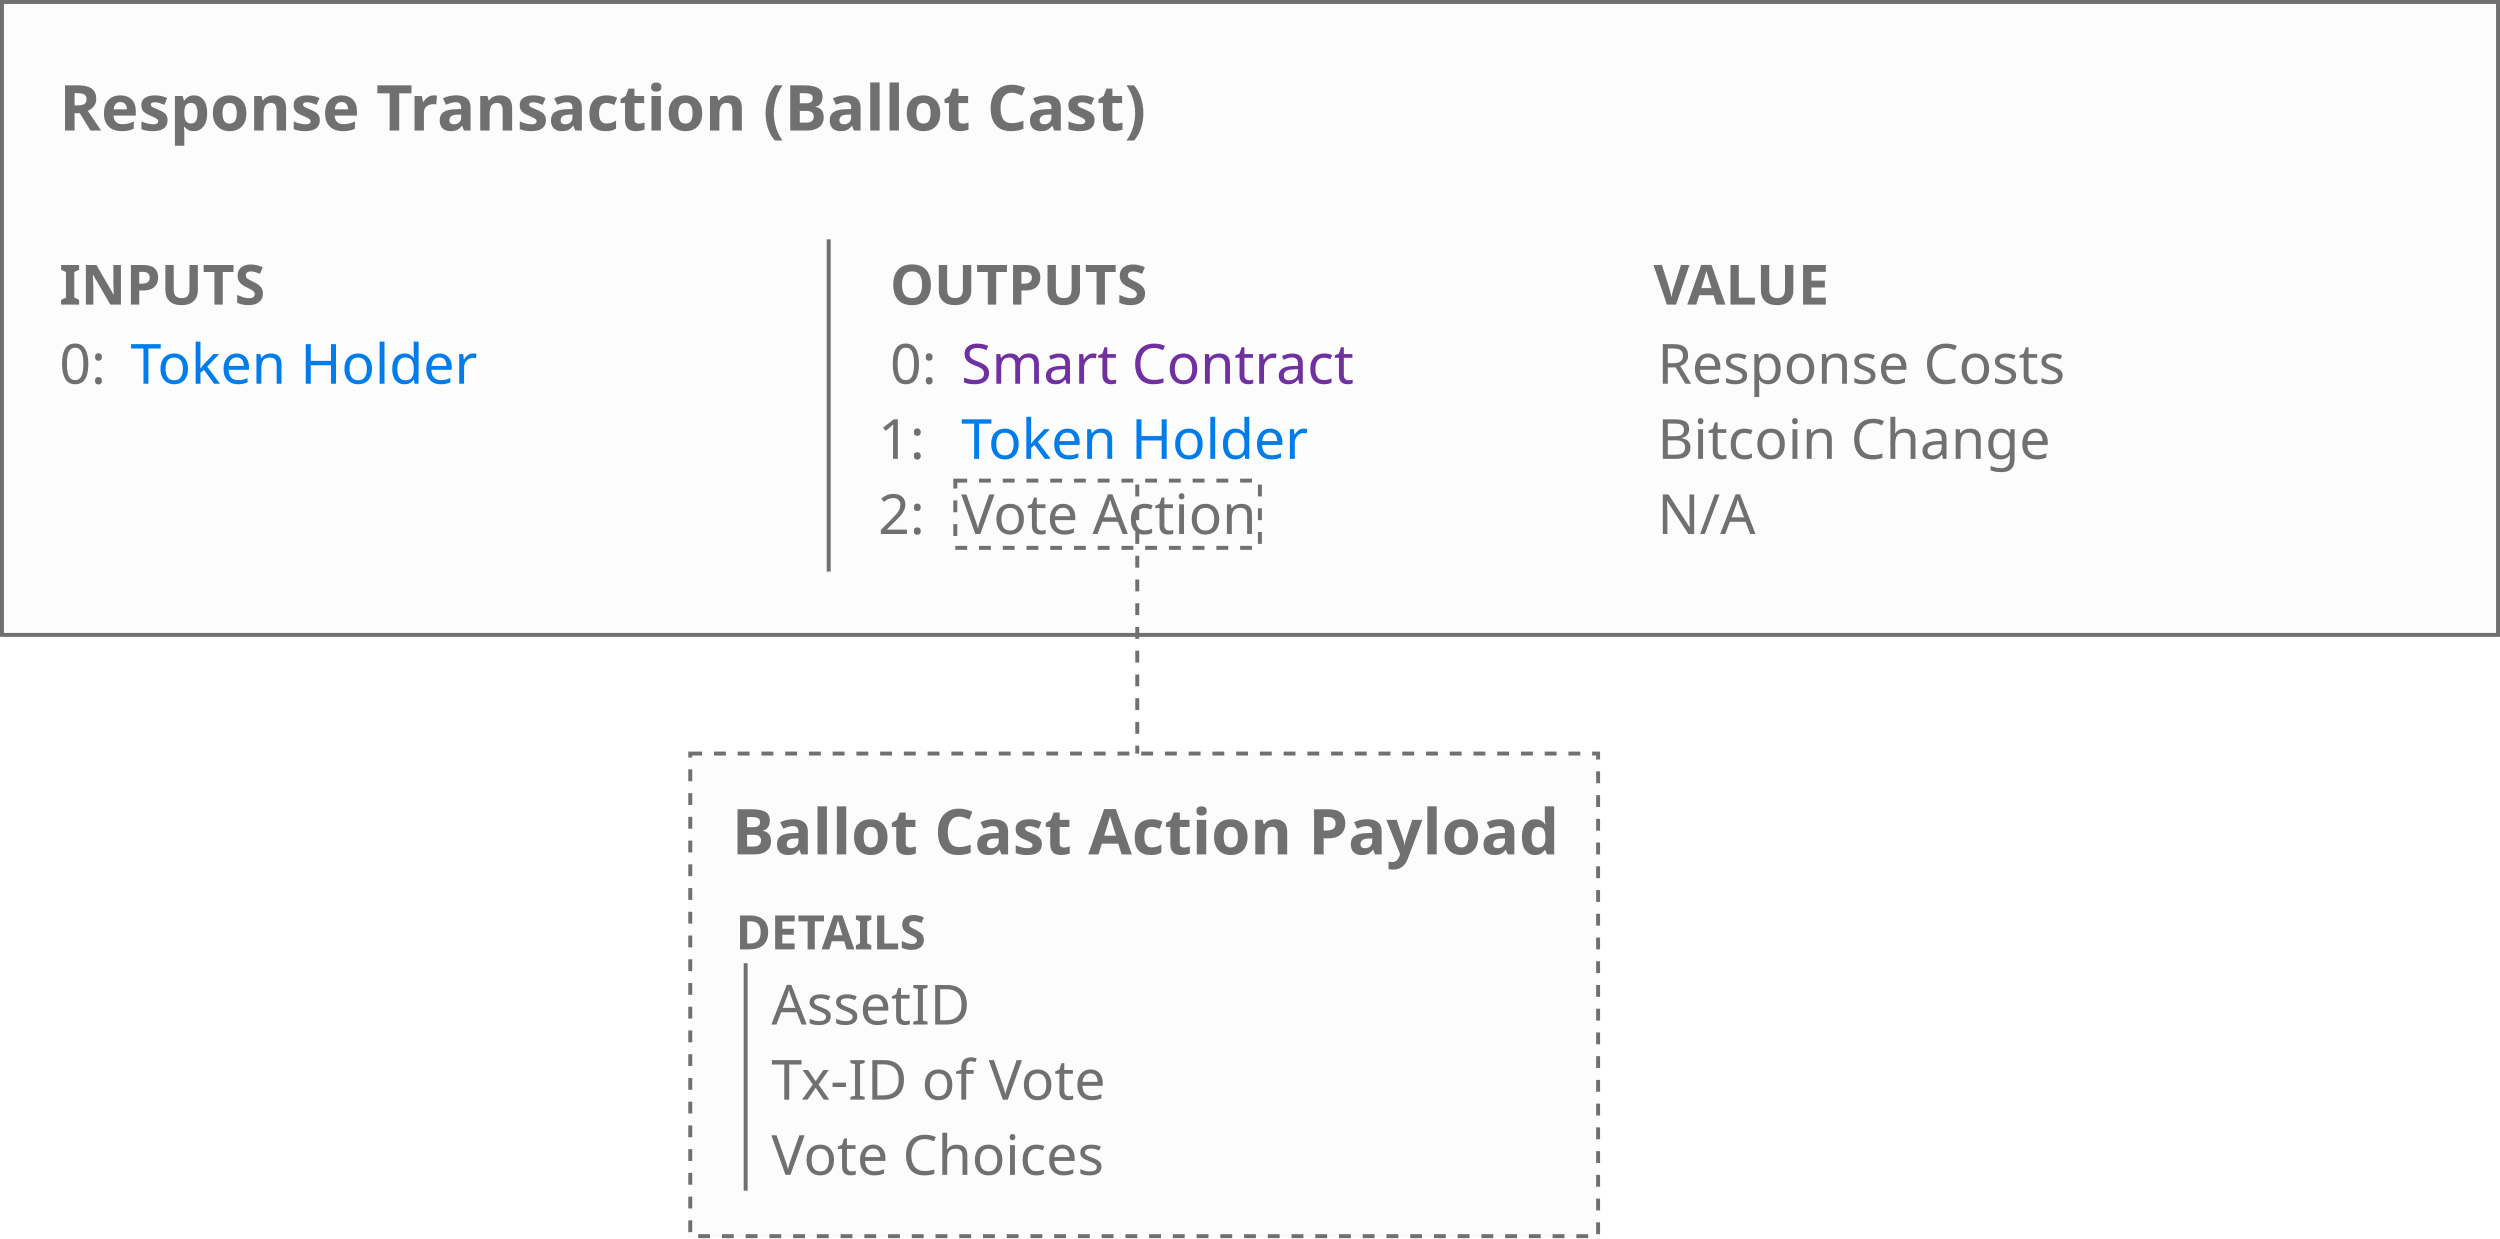
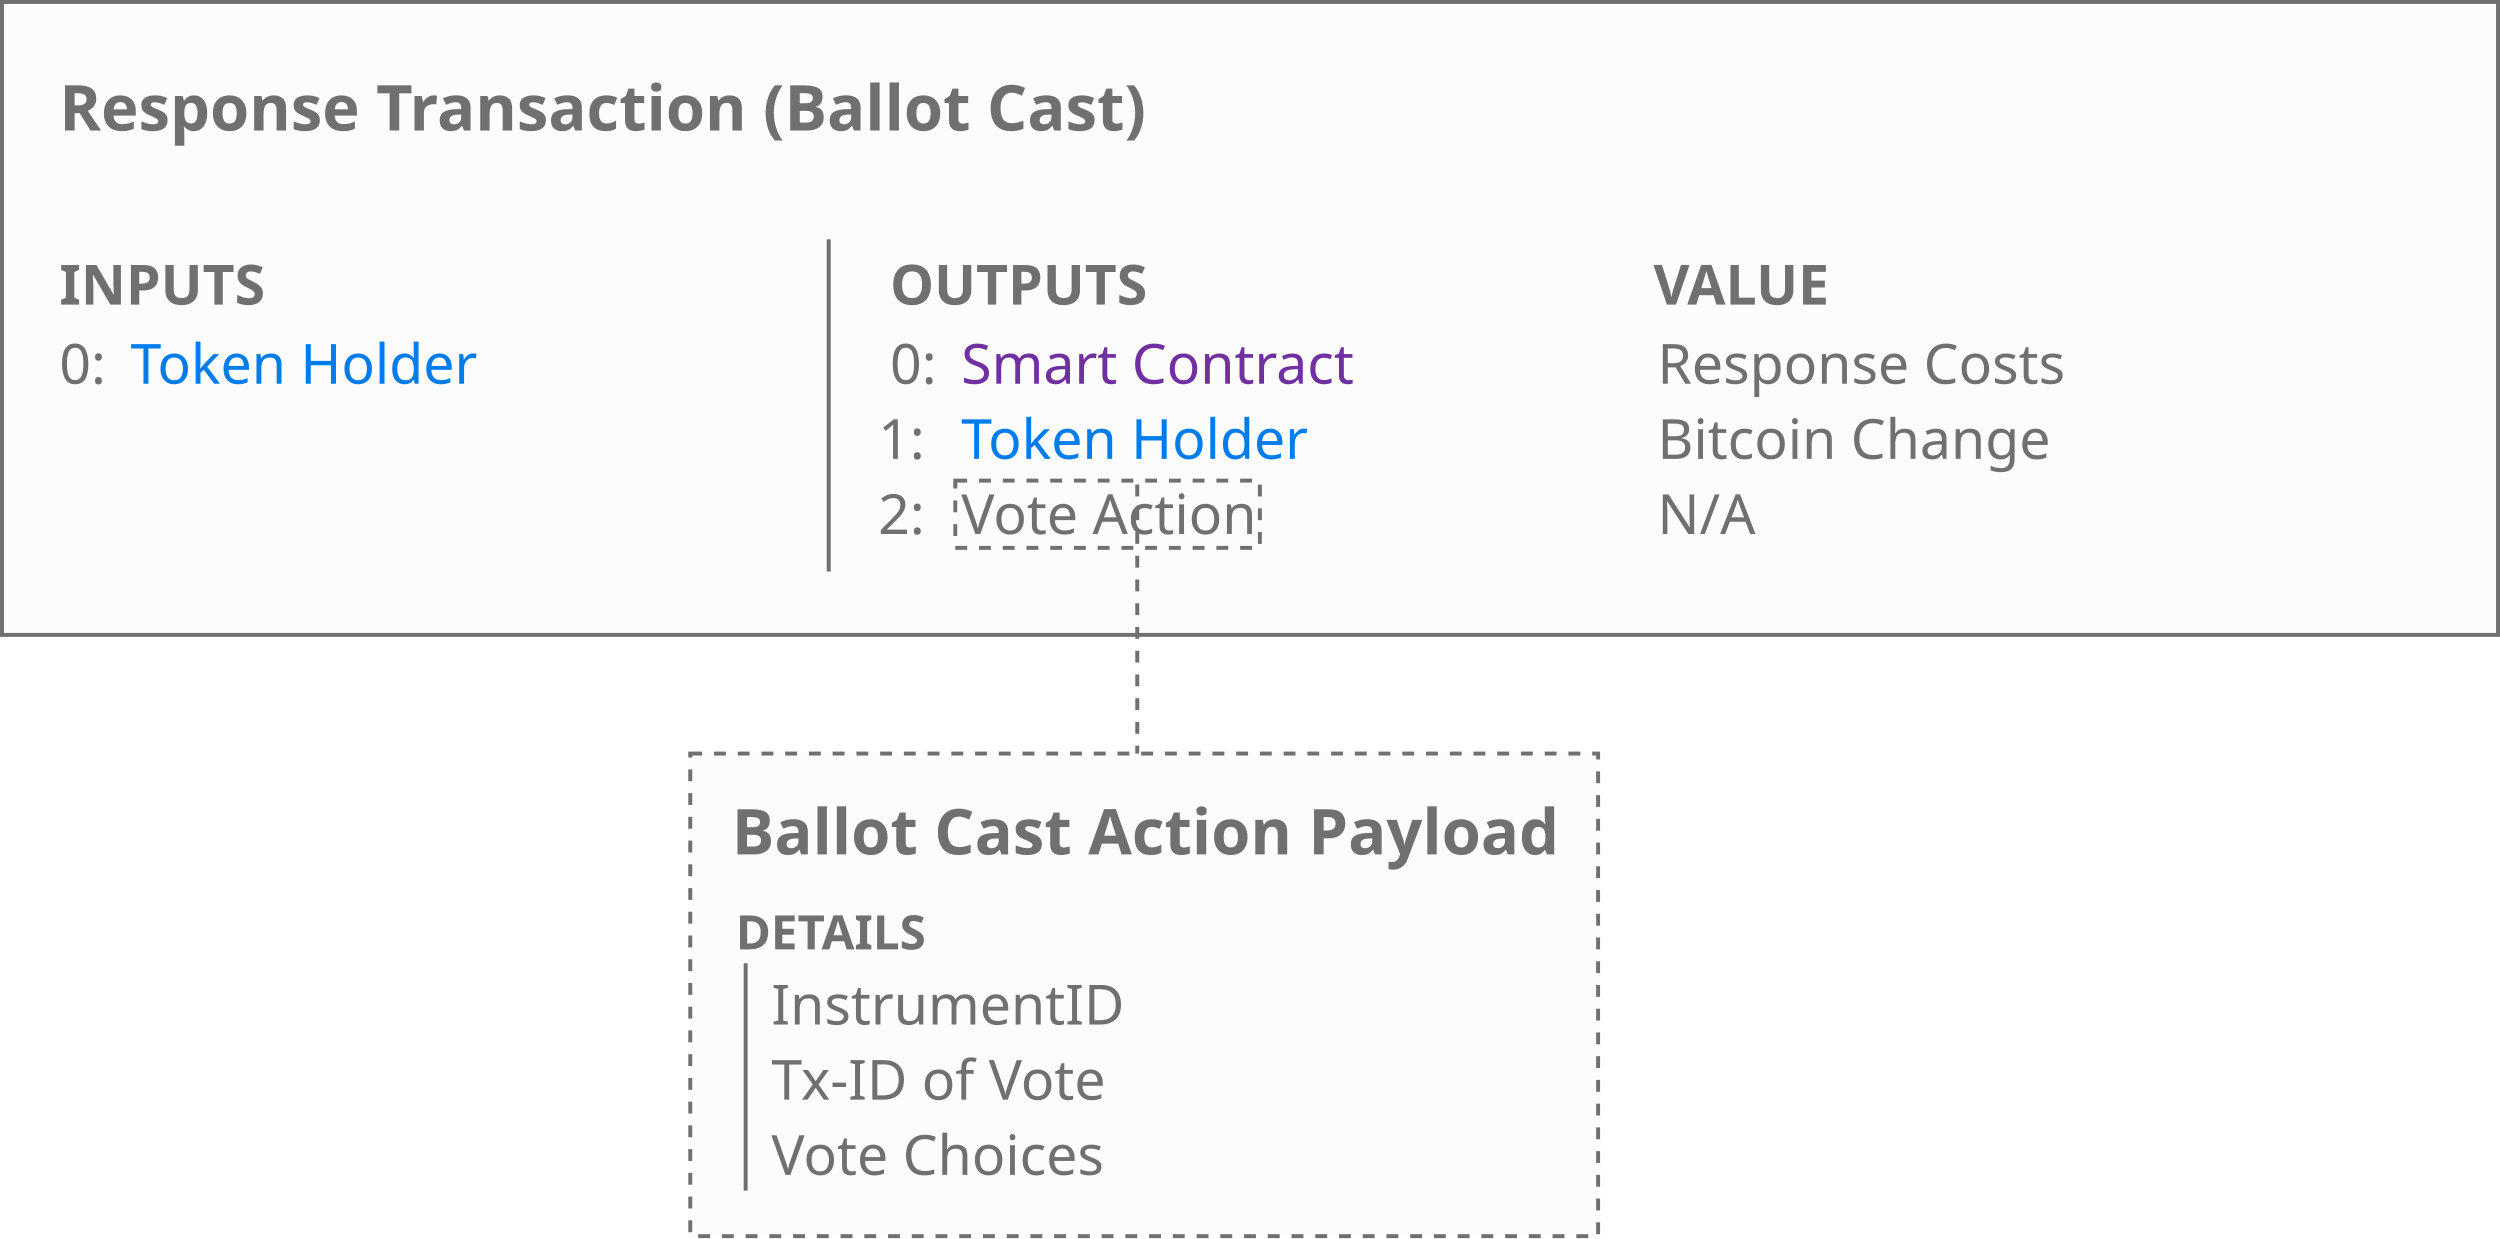
<svg xmlns="http://www.w3.org/2000/svg" width="632" height="313" viewBox="0 0 632 313">
  <g id="ballot-cast-action" transform="translate(-2208 5718)">
    <g id="Rectangle_270" data-name="Rectangle 270" transform="translate(2382 -5528)" fill="#fcfcfc" stroke="#707070" stroke-width="1" stroke-dasharray="3">
      <rect width="230.499" height="123" stroke="none" />
      <rect x="0.5" y="0.5" width="229.499" height="122" fill="none" />
    </g>
    <g id="Rectangle_271" data-name="Rectangle 271" transform="translate(2208 -5718)" fill="#fcfcfc" stroke="#707070" stroke-width="1">
      <rect width="632" height="161" stroke="none" />
      <rect x="0.5" y="0.5" width="631" height="160" fill="none" />
    </g>
    <text id="Response_Transaction_Ballot_Cast_" data-name="Response Transaction (Ballot Cast)" transform="translate(2223 -5685)" fill="#707070" font-size="16" font-family="SegoeUI-Semibold, Segoe UI" font-weight="600">
      <tspan x="0" y="0">Response Transaction (Ballot Cast)</tspan>
    </text>
    <line id="Line_327" data-name="Line 327" y2="84" transform="translate(2417.5 -5657.5)" fill="none" stroke="#707070" stroke-width="1" />
    <text id="INPUTS" transform="translate(2223 -5656)" fill="#707070" font-size="14" font-family="SegoeUI-Bold, Segoe UI" font-weight="700">
      <tspan x="0" y="15">INPUTS</tspan>
    </text>
    <text id="OUTPUTS_" data-name="OUTPUTS " transform="translate(2433 -5656)" fill="#707070" font-size="14" font-family="SegoeUI-Bold, Segoe UI" font-weight="700">
      <tspan x="0" y="15">OUTPUTS </tspan>
    </text>
    <text id="_0:_" data-name="0: " transform="translate(2223 -5621)" fill="#707070" font-size="14" font-family="SegoeUI, Segoe UI">
      <tspan x="0" y="0">0: </tspan>
    </text>
    <text id="VALUE" transform="translate(2626 -5656)" fill="#707070" font-size="14" font-family="SegoeUI-Bold, Segoe UI" font-weight="700">
      <tspan x="0" y="15">VALUE</tspan>
    </text>
    <text id="Ballot_Cast_Action_Payload" data-name="Ballot Cast Action Payload" transform="translate(2393 -5502)" fill="#707070" font-size="16" font-family="SegoeUI-Semibold, Segoe UI" font-weight="600">
      <tspan x="0" y="0">Ballot Cast Action Payload</tspan>
    </text>
    <line id="Line_328" data-name="Line 328" y2="68" transform="translate(2495.5 -5595.5)" fill="none" stroke="#707070" stroke-width="1" stroke-dasharray="3" />
    <text id="_0:_2" data-name="0: " transform="translate(2433 -5621)" fill="#707070" font-size="14" font-family="SegoeUI, Segoe UI">
      <tspan x="0" y="0">0: </tspan>
    </text>
    <text id="Response_Costs" data-name="Response Costs" transform="translate(2627 -5621)" fill="#707070" font-size="14" font-family="SegoeUI, Segoe UI">
      <tspan x="0" y="0">Response Costs</tspan>
    </text>
    <text id="Token_Holder" data-name="Token Holder" transform="translate(2241 -5621)" fill="#007deb" font-size="14" font-family="SegoeUI, Segoe UI">
      <tspan x="0" y="0">Token Holder</tspan>
    </text>
    <g id="Rectangle_272" data-name="Rectangle 272" transform="translate(2449 -5597)" fill="none" stroke="#707070" stroke-width="1" stroke-dasharray="3">
      <rect width="78" height="18" stroke="none" />
      <rect x="0.5" y="0.5" width="77" height="17" fill="none" />
    </g>
    <text id="_2:_" data-name="2: " transform="translate(2430 -5583)" fill="#707070" font-size="14" font-family="SegoeUI, Segoe UI">
      <tspan x="0" y="0">2: </tspan>
    </text>
    <text id="Vote_Action" data-name="Vote Action" transform="translate(2451 -5583)" fill="#707070" font-size="14" font-family="SegoeUI, Segoe UI">
      <tspan x="0" y="0">Vote Action</tspan>
    </text>
    <text id="Bitcoin_Change" data-name="Bitcoin Change" transform="translate(2627 -5602)" fill="#707070" font-size="14" font-family="SegoeUI, Segoe UI">
      <tspan x="0" y="0">Bitcoin Change</tspan>
    </text>
    <text id="N_A" data-name="N/A" transform="translate(2627 -5583)" fill="#707070" font-size="14" font-family="SegoeUI, Segoe UI">
      <tspan x="0" y="0">N/A</tspan>
    </text>
    <text id="Smart_Contract" data-name="Smart Contract" transform="translate(2451 -5621)" fill="#7030a0" font-size="14" font-family="SegoeUI, Segoe UI">
      <tspan x="0" y="0">Smart Contract</tspan>
    </text>
    <text id="DETAILS" transform="translate(2394 -5491)" fill="#707070" font-size="12" font-family="SegoeUI-Bold, Segoe UI" font-weight="700">
      <tspan x="0" y="13">DETAILS</tspan>
    </text>
    <path id="Path_159" data-name="Path 159" d="M0,0V57.5" transform="translate(2396.5 -5474.5)" fill="none" stroke="#707070" stroke-width="1" />
-     <text id="AssetID_Tx-ID_of_Vote_Vote_Choices" data-name="AssetID Tx-ID of Vote Vote Choices" transform="translate(2403 -5459)" fill="#707070" font-size="14" font-family="SegoeUI, Segoe UI">
-       <tspan x="0" y="0">AssetID</tspan>
+     <text id="InstrumentID_Tx-ID_of_Vote_Vote_Choices" data-name="InstrumentID Tx-ID of Vote Vote Choices" transform="translate(2403 -5459)" fill="#707070" font-size="14" font-family="SegoeUI, Segoe UI">
+       <tspan x="0" y="0">InstrumentID</tspan>
      <tspan x="0" y="19">Tx-ID of Vote</tspan>
      <tspan x="0" y="38">Vote Choices</tspan>
    </text>
    <text id="_1:_" data-name="1: " transform="translate(2430 -5602)" fill="#707070" font-size="14" font-family="SegoeUI, Segoe UI">
      <tspan x="0" y="0">1: </tspan>
    </text>
    <text id="Token_Holder-2" data-name="Token Holder" transform="translate(2451 -5602)" fill="#007deb" font-size="14" font-family="SegoeUI, Segoe UI">
      <tspan x="0" y="0">Token Holder</tspan>
    </text>
  </g>
</svg>
